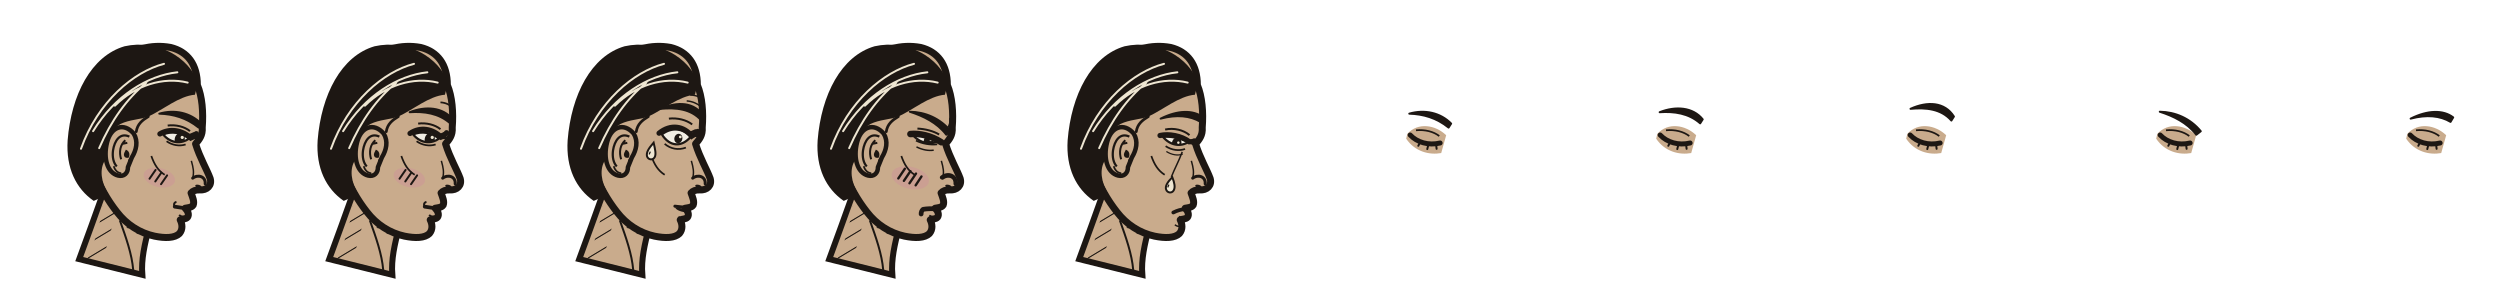
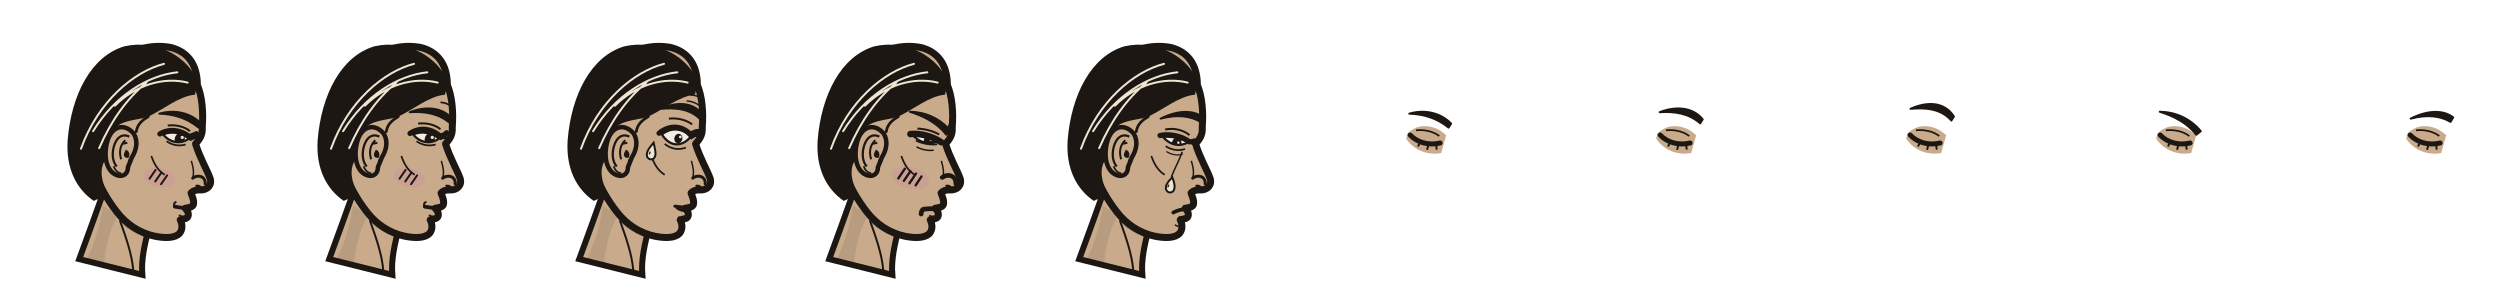
<svg xmlns="http://www.w3.org/2000/svg" width="1000" height="116" viewBox="0 0 1000 116">
-   <defs>
-     <pattern id="trama-fina" width="5" height="5" patternUnits="userSpaceOnUse" patternTransform="rotate(45)">
-       <line x1="0" y1="0" x2="0" y2="5" stroke="#1d1713" stroke-width="0.8" />
-     </pattern>
-     <pattern id="trama-media" width="3.4" height="3.4" patternUnits="userSpaceOnUse" patternTransform="rotate(60)">
-       <line x1="0" y1="0" x2="0" y2="3.4" stroke="#1d1713" stroke-width="1.1" />
-     </pattern>
-     <pattern id="trama-cruzada" width="3.2" height="3.2" patternUnits="userSpaceOnUse" patternTransform="rotate(45)">
-       <line x1="0" y1="0" x2="0" y2="3.2" stroke="#1d1713" stroke-width="1.1" />
-       <line x1="0" y1="0" x2="3.2" y2="0" stroke="#1d1713" stroke-width="1.1" />
-     </pattern>
-     <pattern id="trama-densa" width="2.6" height="2.6" patternUnits="userSpaceOnUse" patternTransform="rotate(35)">
-       <line x1="0" y1="0" x2="0" y2="2.6" stroke="#1d1713" stroke-width="1.3" />
-       <line x1="0" y1="0" x2="2.6" y2="0" stroke="#1d1713" stroke-width="1.1" />
-     </pattern>
-     <pattern id="semitono" width="3.2" height="3.2" patternUnits="userSpaceOnUse">
-       <circle cx="1.6" cy="1.6" r="0.75" fill="#1d1713" />
-     </pattern>
-     <pattern id="trencilla" width="6" height="4" patternUnits="userSpaceOnUse">
-       <path d="M0,1 L1.5,3 L3,1 L4.5,3 L6,1" stroke="#1d1713" stroke-width="0.6" fill="none" />
-     </pattern>
-     <pattern id="lana-blanca" width="4" height="4" patternUnits="userSpaceOnUse" patternTransform="rotate(-35)">
-       <line x1="0" y1="0" x2="0" y2="4" stroke="#dad0bb" stroke-width="0.5" stroke-opacity="0.85" />
-       <line x1="0" y1="2" x2="1.6" y2="2" stroke="#dad0bb" stroke-width="0.5" />
-     </pattern>
-     <pattern id="fique-trenza" width="4" height="3" patternUnits="userSpaceOnUse">
-       <path d="M0,0 L2,1.5 L4,0 M0,1.5 L2,3 L4,1.5" stroke="#1d1713" stroke-width="0.7" fill="none" />
-     </pattern>
-   </defs>
  <g id="neutral" data-pieza="" data-pivote="46 100">
    <g transform="translate(-104 -30) rotate(14 150 130)">
      <path d="M140,108 L161,118 C161,125 161,131 163,137 L137,137 C138,128 139,118 140,108 Z" fill="#c9ab8c" stroke="#1d1713" stroke-width="2.4" />
-       <path d="M141,114 C142,124 141,131 140,136 L147,136 C146,129 146,121 148,116 Z" fill="url(#trama-fina)" />
-       <path d="M149,118 C153,124 157,130 159,136" stroke="#1d1713" stroke-width="0.8" fill="none" />
-       <path d="M166,58 C169,62 171,68 172,74 C173,77 172,79 171,81 C174,86 178,90 180,93 C181.5,95.5 180,98 177,98.5 C175.5,98.8 174.5,99.5 174,100.5 C175,102 176.2,103.5 176,105 C175.6,106.2 174,106.6 173.2,107 C174.5,107.8 175.4,109 175,110.2 C174.6,111.2 173,111.5 172.4,112 C173.6,113.4 174.4,115.4 173.4,117.4 C172,119.6 168.5,120.6 164,120.8 C158,121 152,119 147,115 C138,108 128,96 126,80 C125,62 136,47 152,46 C159,46 164,50 166,58 Z" fill="#c9ab8c" stroke="#1d1713" stroke-width="2.8" stroke-linejoin="round" />
-       <path d="M150,116 C156,119 162,120.5 168,120.5 C163,123 155,122 150,119 Z" fill="url(#trama-media)" />
+       <path d="M141,114 C142,124 141,131 140,136 L147,136 C146,129 146,121 148,116 Z" fill="#1d1713" fill-opacity="0.1" />
+       <path d="M149,118 C153,124 157,130 159,136" stroke="#1d1713" stroke-width="0.8" fill="none" />
+       <path d="M166,58 C169,62 171,68 172,74 C173,77 172,79 171,81 C174,86 178,90 180,93 C181.5,95.5 180,98 177,98.5 C175.5,98.8 174.5,99.5 174,100.5 C175,102 176.2,103.5 176,105 C175.6,106.2 174,106.6 173.2,107 C174.5,107.8 175.4,109 175,110.2 C174.6,111.2 173,111.5 172.4,112 C173.6,113.4 174.4,115.4 173.4,117.4 C172,119.6 168.5,120.6 164,120.8 C158,121 152,119 147,115 C138,108 128,96 126,80 C125,62 136,47 152,46 C159,46 164,50 166,58 Z" fill="#c9ab8c" stroke="#1d1713" stroke-width="2.8" stroke-linejoin="round" />
+       <path d="M150,116 C156,119 162,120.5 168,120.5 C163,123 155,122 150,119 Z" fill="#1d1713" fill-opacity="0.18" />
      <ellipse cx="160.2" cy="97.6" rx="6.4" ry="3.8" fill="#cb9f92" />
      <path d="M158,95 L156.5,99 M160.5,95.5 L159,99.5 M163,96 L161.5,100" stroke="#1d1713" stroke-width="0.8" stroke-linecap="round" />
      <path d="M155,90 C157,93 159,95 162,96" stroke="#1d1713" stroke-width="0.7" fill="none" />
      <clipPath id="neutral-ojo-neutral">
        <path d="M157.5,80.5 C160.5,78.2 164.5,78 168,79.6 C165.5,82.4 161.5,83.4 157.5,80.5 Z" />
      </clipPath>
      <path d="M157.5,80.5 C160.5,78.2 164.5,78 168,79.6 C165.5,82.4 161.5,83.4 157.5,80.5 Z" fill="#f2eee4" stroke="#1d1713" stroke-width="0.9" />
      <g clip-path="url(#neutral-ojo-neutral)">
        <ellipse cx="164.4" cy="80.7" rx="2" ry="2.5" fill="#1d1713" />
        <circle cx="165.2" cy="79.8" r="0.65" fill="#eee6d2" />
      </g>
      <path d="M156.2,80.6 C159.5,77.3 164.5,77 168.6,79.2 C169.4,78.6 170,77.8 170.3,77" stroke="#1d1713" stroke-width="2.1" fill="none" stroke-linecap="round" />
      <path d="M168.6,79.2 L171,78.6 M167.4,78.5 L169.4,77" stroke="#1d1713" stroke-width="0.9" stroke-linecap="round" />
      <path d="M158.4,76.6 C161.5,75.4 165,75.4 167.6,76.6" stroke="#1d1713" stroke-width="0.8" fill="none" />
      <path d="M159.5,82.8 C162,83.8 165,83.6 167.2,82.2" stroke="#1d1713" stroke-width="0.7" fill="none" />
      <path d="M171.2,72.6 C166,69.4 159.5,69.6 154,72.8 C159.5,71.6 165,71.8 170.6,74.4 Z" fill="#1d1713" stroke="#1d1713" stroke-width="0.8" stroke-linejoin="round" />
      <path d="M173.2,94.6 C175,92.4 178.2,92.8 178.6,95.6" stroke="#1d1713" stroke-width="1.2" fill="none" stroke-linecap="round" />
      <ellipse cx="176.2" cy="97.2" rx="1.3" ry="0.6" fill="#1d1713" />
      <path d="M171,88 C172.4,90.5 173.2,92 173.2,94.6" stroke="#1d1713" stroke-width="0.6" fill="none" />
      <path d="M173.3,107 L169,107.4" stroke="#1d1713" stroke-width="1.5" stroke-linecap="round" />
      <path d="M171.5,110.2 C172.6,110.8 173.8,110.6 174.4,110" stroke="#1d1713" stroke-width="0.8" fill="none" />
      <path d="M169,107.4 C168.2,106.6 168.4,105.8 169.2,105.4" stroke="#1d1713" stroke-width="0.8" fill="none" />
      <path d="M166,57 C160,48 146,44 134,50 C122,57 118,74 121,92 C123,103 129,110 137,113 L142,109 C138,105 136,100 137.5,96 C137,90 136,84 140,80.5 C143,78 147,77 150,75 C155,71 160,64 166,62 Z" fill="#1d1713" />
      <path d="M162,58 C152,58 142,64 136,74 M157,55 C146,59 135,70 130,86 M151,53 C140,59 129,74 127,94 M146,62 C140,70 136,80 134,92" stroke="#eee6d2" stroke-width="0.8" fill="none" stroke-linecap="round" />
      <path d="M150,75 C148,77 146.5,79 146.8,82" stroke="#1d1713" stroke-width="1.1" fill="none" stroke-linecap="round" />
      <path id="oreja-der" d="M146,83 C141,79.5 136.5,82.5 136.5,89 C136.5,95.5 139.5,100.8 144,100.8 C146.5,100.8 147.6,98.8 147,96.6 L147.6,92.4 C148.6,89.2 148.6,85.6 146,83 Z" fill="#c9ab8c" stroke="#1d1713" stroke-width="1.8" stroke-linejoin="round" />
      <path d="M144.6,84.6 C140.6,83.8 139.2,87.6 139.6,91.6 C139.9,94.2 141,96.4 142.6,97.4" stroke="#1d1713" stroke-width="0.9" fill="none" />
      <path d="M143.4,86.4 C141.8,88.6 142,91.6 143.6,94.2 M142.4,88.2 L144.4,87.2" stroke="#1d1713" stroke-width="0.8" fill="none" />
      <path d="M144.5,90 C146,90.2 146.6,91.4 146.4,92.8 C145.2,93.6 144,92.8 144.2,91.4 Z" fill="#1d1713" />
      <path d="M147.6,92.4 C146.8,93 146.6,94.4 147.2,95.2" stroke="#1d1713" stroke-width="0.8" fill="none" />
      <path d="M141.4,97.6 C142.4,99.2 143.6,99.8 145,99.6" stroke="#1d1713" stroke-width="0.7" fill="none" />
    </g>
  </g>
  <g id="alerta" data-pieza="" data-pivote="146 100">
    <g transform="translate(-4 -30) rotate(14 150 130)">
      <path d="M140,108 L161,118 C161,125 161,131 163,137 L137,137 C138,128 139,118 140,108 Z" fill="#c9ab8c" stroke="#1d1713" stroke-width="2.4" />
-       <path d="M141,114 C142,124 141,131 140,136 L147,136 C146,129 146,121 148,116 Z" fill="url(#trama-fina)" />
-       <path d="M149,118 C153,124 157,130 159,136" stroke="#1d1713" stroke-width="0.8" fill="none" />
-       <path d="M166,58 C169,62 171,68 172,74 C173,77 172,79 171,81 C174,86 178,90 180,93 C181.5,95.5 180,98 177,98.5 C175.5,98.8 174.5,99.5 174,100.5 C175,102 176.2,103.5 176,105 C175.6,106.2 174,106.6 173.2,107 C174.5,107.8 175.4,109 175,110.2 C174.6,111.2 173,111.5 172.4,112 C173.6,113.4 174.4,115.4 173.4,117.4 C172,119.6 168.5,120.6 164,120.8 C158,121 152,119 147,115 C138,108 128,96 126,80 C125,62 136,47 152,46 C159,46 164,50 166,58 Z" fill="#c9ab8c" stroke="#1d1713" stroke-width="2.8" stroke-linejoin="round" />
-       <path d="M150,116 C156,119 162,120.5 168,120.5 C163,123 155,122 150,119 Z" fill="url(#trama-media)" />
+       <path d="M141,114 C142,124 141,131 140,136 L147,136 C146,129 146,121 148,116 Z" fill="#1d1713" fill-opacity="0.1" />
+       <path d="M149,118 C153,124 157,130 159,136" stroke="#1d1713" stroke-width="0.8" fill="none" />
+       <path d="M166,58 C169,62 171,68 172,74 C173,77 172,79 171,81 C174,86 178,90 180,93 C181.5,95.5 180,98 177,98.5 C175.5,98.8 174.5,99.5 174,100.5 C175,102 176.2,103.5 176,105 C175.6,106.2 174,106.6 173.2,107 C174.5,107.8 175.4,109 175,110.2 C174.6,111.2 173,111.5 172.4,112 C173.6,113.4 174.4,115.4 173.4,117.4 C172,119.6 168.5,120.6 164,120.8 C158,121 152,119 147,115 C138,108 128,96 126,80 C125,62 136,47 152,46 C159,46 164,50 166,58 Z" fill="#c9ab8c" stroke="#1d1713" stroke-width="2.8" stroke-linejoin="round" />
+       <path d="M150,116 C156,119 162,120.5 168,120.5 C163,123 155,122 150,119 Z" fill="#1d1713" fill-opacity="0.18" />
      <ellipse cx="160.2" cy="97.6" rx="6.4" ry="3.8" fill="#cb9f92" />
      <path d="M158,95 L156.5,99 M160.5,95.5 L159,99.5 M163,96 L161.5,100" stroke="#1d1713" stroke-width="0.8" stroke-linecap="round" />
      <path d="M155,90 C157,93 159,95 162,96" stroke="#1d1713" stroke-width="0.7" fill="none" />
      <clipPath id="alerta-ojo-alerta">
        <path d="M157.5,80.5 C160.5,78.2 164.5,78 168,79.6 C165.5,82.4 161.5,83.4 157.5,80.5 Z" />
      </clipPath>
      <path d="M157.5,80.5 C160.5,78.2 164.5,78 168,79.6 C165.5,82.4 161.5,83.4 157.5,80.5 Z" fill="#f2eee4" stroke="#1d1713" stroke-width="0.9" />
      <g clip-path="url(#alerta-ojo-alerta)">
        <ellipse cx="164.4" cy="80.7" rx="2" ry="2.5" fill="#1d1713" />
        <circle cx="165.2" cy="79.8" r="0.65" fill="#eee6d2" />
      </g>
      <path d="M156.2,80.4 C159.5,76.7 164.5,76.4 168.6,78.8 C169.4,78.2 170,77.4 170.3,76.6" stroke="#1d1713" stroke-width="2.1" fill="none" stroke-linecap="round" />
      <path d="M168.6,79.2 L171,78.6 M167.4,78.5 L169.4,77" stroke="#1d1713" stroke-width="0.9" stroke-linecap="round" />
      <path d="M158.4,75.8 C161.5,74.6 165,74.6 167.6,75.8" stroke="#1d1713" stroke-width="0.8" fill="none" />
      <path d="M159.5,82.8 C162,83.8 165,83.6 167.2,82.2" stroke="#1d1713" stroke-width="0.7" fill="none" />
      <path d="M171.4,70.8 C166.4,67 159.6,68.2 154,72.2 C159.6,70.4 165.4,69.8 170.8,72.6 Z" fill="#1d1713" stroke="#1d1713" stroke-width="0.8" stroke-linejoin="round" />
      <path d="M165,65.4 C167,65 169,65.4 170.4,66.4" stroke="#1d1713" stroke-width="0.7" fill="none" />
      <path d="M173.2,94.6 C175,92.4 178.2,92.8 178.6,95.6" stroke="#1d1713" stroke-width="1.2" fill="none" stroke-linecap="round" />
      <ellipse cx="176.2" cy="97.2" rx="1.3" ry="0.6" fill="#1d1713" />
      <path d="M171,88 C172.4,90.5 173.2,92 173.2,94.6" stroke="#1d1713" stroke-width="0.6" fill="none" />
      <path d="M173.3,107 L169,107.4" stroke="#1d1713" stroke-width="1.5" stroke-linecap="round" />
      <path d="M171.5,110.2 C172.6,110.8 173.8,110.6 174.4,110" stroke="#1d1713" stroke-width="0.8" fill="none" />
      <path d="M169,107.4 C168.2,106.6 168.4,105.8 169.2,105.4" stroke="#1d1713" stroke-width="0.8" fill="none" />
      <path d="M166,57 C160,48 146,44 134,50 C122,57 118,74 121,92 C123,103 129,110 137,113 L142,109 C138,105 136,100 137.5,96 C137,90 136,84 140,80.5 C143,78 147,77 150,75 C155,71 160,64 166,62 Z" fill="#1d1713" />
      <path d="M162,58 C152,58 142,64 136,74 M157,55 C146,59 135,70 130,86 M151,53 C140,59 129,74 127,94 M146,62 C140,70 136,80 134,92" stroke="#eee6d2" stroke-width="0.8" fill="none" stroke-linecap="round" />
      <path d="M150,75 C148,77 146.5,79 146.8,82" stroke="#1d1713" stroke-width="1.1" fill="none" stroke-linecap="round" />
      <path id="oreja-der" d="M146,83 C141,79.5 136.5,82.5 136.5,89 C136.5,95.5 139.5,100.8 144,100.8 C146.5,100.8 147.6,98.8 147,96.6 L147.6,92.4 C148.6,89.2 148.6,85.6 146,83 Z" fill="#c9ab8c" stroke="#1d1713" stroke-width="1.8" stroke-linejoin="round" />
      <path d="M144.6,84.6 C140.6,83.8 139.2,87.6 139.6,91.6 C139.9,94.2 141,96.4 142.6,97.4" stroke="#1d1713" stroke-width="0.9" fill="none" />
      <path d="M143.4,86.4 C141.8,88.6 142,91.6 143.6,94.2 M142.4,88.2 L144.4,87.2" stroke="#1d1713" stroke-width="0.8" fill="none" />
      <path d="M144.5,90 C146,90.2 146.6,91.4 146.4,92.8 C145.2,93.6 144,92.8 144.2,91.4 Z" fill="#1d1713" />
      <path d="M147.6,92.4 C146.8,93 146.6,94.4 147.2,95.2" stroke="#1d1713" stroke-width="0.8" fill="none" />
      <path d="M141.4,97.6 C142.4,99.2 143.6,99.8 145,99.6" stroke="#1d1713" stroke-width="0.7" fill="none" />
    </g>
  </g>
  <g id="miedo" data-pieza="" data-pivote="246 100">
    <g transform="translate(96 -30) rotate(14 150 130)">
      <path d="M140,108 L161,118 C161,125 161,131 163,137 L137,137 C138,128 139,118 140,108 Z" fill="#c9ab8c" stroke="#1d1713" stroke-width="2.4" />
-       <path d="M141,114 C142,124 141,131 140,136 L147,136 C146,129 146,121 148,116 Z" fill="url(#trama-fina)" />
-       <path d="M149,118 C153,124 157,130 159,136" stroke="#1d1713" stroke-width="0.8" fill="none" />
-       <path d="M166,58 C169,62 171,68 172,74 C173,77 172,79 171,81 C174,86 178,90 180,93 C181.5,95.5 180,98 177,98.5 C175.5,98.8 174.5,99.5 174,100.5 C175,102 176.2,103.5 176,105 C175.6,106.2 174,106.6 173.2,107 C174.5,107.8 175.4,109 175,110.2 C174.6,111.2 173,111.5 172.4,112 C173.6,113.4 174.4,115.4 173.4,117.4 C172,119.6 168.5,120.6 164,120.8 C158,121 152,119 147,115 C138,108 128,96 126,80 C125,62 136,47 152,46 C159,46 164,50 166,58 Z" fill="#c9ab8c" stroke="#1d1713" stroke-width="2.8" stroke-linejoin="round" />
-       <path d="M150,116 C156,119 162,120.5 168,120.5 C163,123 155,122 150,119 Z" fill="url(#trama-media)" />
+       <path d="M141,114 C142,124 141,131 140,136 L147,136 C146,129 146,121 148,116 Z" fill="#1d1713" fill-opacity="0.1" />
+       <path d="M149,118 C153,124 157,130 159,136" stroke="#1d1713" stroke-width="0.8" fill="none" />
+       <path d="M166,58 C169,62 171,68 172,74 C173,77 172,79 171,81 C174,86 178,90 180,93 C181.5,95.5 180,98 177,98.5 C175.5,98.8 174.5,99.5 174,100.5 C175,102 176.2,103.5 176,105 C175.6,106.2 174,106.6 173.2,107 C174.5,107.8 175.4,109 175,110.2 C174.6,111.2 173,111.5 172.4,112 C173.6,113.4 174.4,115.4 173.4,117.4 C172,119.6 168.5,120.6 164,120.8 C158,121 152,119 147,115 C138,108 128,96 126,80 C125,62 136,47 152,46 C159,46 164,50 166,58 Z" fill="#c9ab8c" stroke="#1d1713" stroke-width="2.8" stroke-linejoin="round" />
+       <path d="M150,116 C156,119 162,120.5 168,120.5 C163,123 155,122 150,119 Z" fill="#1d1713" fill-opacity="0.18" />
      <path d="M155,90 C157,93 159,95 162,96" stroke="#1d1713" stroke-width="0.7" fill="none" />
      <clipPath id="miedo-ojo-miedo">
        <path d="M157,80.6 C160.2,76.6 164.8,76.2 168.4,78.8 C166,83.6 161.4,84.8 157,80.6 Z" />
      </clipPath>
      <path d="M157,80.6 C160.2,76.6 164.8,76.2 168.4,78.8 C166,83.6 161.4,84.8 157,80.6 Z" fill="#f2eee4" stroke="#1d1713" stroke-width="0.9" />
      <g clip-path="url(#miedo-ojo-miedo)">
        <ellipse cx="163.8" cy="80.6" rx="1.6" ry="1.9" fill="#1d1713" />
        <circle cx="164.4" cy="79.8" r="0.55" fill="#eee6d2" />
      </g>
      <path d="M155.8,80.4 C159.4,75.6 164.8,75.2 168.8,78.4 C169.6,77.6 170.2,76.8 170.6,76" stroke="#1d1713" stroke-width="2.1" fill="none" stroke-linecap="round" />
      <path d="M168.8,78.4 L171.2,77.6 M167.6,77.4 L169.6,75.8" stroke="#1d1713" stroke-width="0.9" stroke-linecap="round" />
      <path d="M158.2,73.8 C161.4,72.6 165.2,72.6 167.8,73.8" stroke="#1d1713" stroke-width="0.8" fill="none" />
      <path d="M159,84 C161.8,85.4 165,85.2 167.6,83.4" stroke="#1d1713" stroke-width="0.7" fill="none" />
      <path d="M171.6,69.6 C166.6,64.8 159.8,66.2 154,70.8 C159.8,68.8 165.8,67.8 171,71.4 Z" fill="#1d1713" stroke="#1d1713" stroke-width="0.8" stroke-linejoin="round" />
      <path d="M164.2,62.6 C166.4,62 168.6,62.4 170.2,63.4 M163.4,65.2 C165.6,64.8 167.8,65.2 169.4,66" stroke="#1d1713" stroke-width="0.6" fill="none" />
      <path d="M154.6,84.6 C153.2,87.4 152.6,89.2 153.4,90.6 C154.2,91.8 156,91.6 156.4,90.2 C156.8,88.8 155.8,87 154.6,84.6 Z" fill="#eee6d2" stroke="#1d1713" stroke-width="0.8" />
      <path d="M154.2,88.4 L154,89.6" stroke="#1d1713" stroke-width="0.5" />
      <path d="M173.2,94.6 C175,92.4 178.2,92.8 178.6,95.6" stroke="#1d1713" stroke-width="1.2" fill="none" stroke-linecap="round" />
      <ellipse cx="176.2" cy="97.2" rx="1.3" ry="0.6" fill="#1d1713" />
      <path d="M171,88 C172.4,90.5 173.2,92 173.2,94.6" stroke="#1d1713" stroke-width="0.6" fill="none" />
      <path d="M173.4,106.6 C171.8,106.8 170.4,107 169,107.2" stroke="#1d1713" stroke-width="1.2" fill="none" stroke-linecap="round" />
      <path d="M173.6,107.2 L169.2,107.6 C169.6,108.4 171.2,108.8 173.8,108.6 Z" fill="#1d1713" />
      <path d="M171.4,111 C172.6,111.6 173.8,111.4 174.6,110.6" stroke="#1d1713" stroke-width="0.8" fill="none" />
      <path d="M166,57 C160,48 146,44 134,50 C122,57 118,74 121,92 C123,103 129,110 137,113 L142,109 C138,105 136,100 137.5,96 C137,90 136,84 140,80.5 C143,78 147,77 150,75 C155,71 160,64 166,62 Z" fill="#1d1713" />
      <path d="M162,58 C152,58 142,64 136,74 M157,55 C146,59 135,70 130,86 M151,53 C140,59 129,74 127,94 M146,62 C140,70 136,80 134,92" stroke="#eee6d2" stroke-width="0.8" fill="none" stroke-linecap="round" />
      <path d="M150,75 C148,77 146.5,79 146.8,82" stroke="#1d1713" stroke-width="1.1" fill="none" stroke-linecap="round" />
      <path id="oreja-der" d="M146,83 C141,79.5 136.5,82.5 136.5,89 C136.5,95.5 139.5,100.8 144,100.8 C146.5,100.8 147.6,98.8 147,96.6 L147.6,92.4 C148.6,89.2 148.6,85.6 146,83 Z" fill="#c9ab8c" stroke="#1d1713" stroke-width="1.8" stroke-linejoin="round" />
      <path d="M144.6,84.6 C140.6,83.8 139.2,87.6 139.6,91.6 C139.9,94.2 141,96.4 142.6,97.4" stroke="#1d1713" stroke-width="0.9" fill="none" />
      <path d="M143.4,86.4 C141.8,88.6 142,91.6 143.6,94.2 M142.4,88.2 L144.4,87.2" stroke="#1d1713" stroke-width="0.8" fill="none" />
      <path d="M144.5,90 C146,90.2 146.6,91.4 146.4,92.8 C145.2,93.6 144,92.8 144.2,91.4 Z" fill="#1d1713" />
      <path d="M147.6,92.4 C146.8,93 146.6,94.4 147.2,95.2" stroke="#1d1713" stroke-width="0.8" fill="none" />
      <path d="M141.4,97.6 C142.4,99.2 143.6,99.8 145,99.6" stroke="#1d1713" stroke-width="0.7" fill="none" />
    </g>
  </g>
  <g id="rabia" data-pieza="" data-pivote="346 100">
    <g transform="translate(196 -30) rotate(14 150 130)">
      <path d="M140,108 L161,118 C161,125 161,131 163,137 L137,137 C138,128 139,118 140,108 Z" fill="#c9ab8c" stroke="#1d1713" stroke-width="2.4" />
-       <path d="M141,114 C142,124 141,131 140,136 L147,136 C146,129 146,121 148,116 Z" fill="url(#trama-fina)" />
-       <path d="M149,118 C153,124 157,130 159,136" stroke="#1d1713" stroke-width="0.8" fill="none" />
-       <path d="M166,58 C169,62 171,68 172,74 C173,77 172,79 171,81 C174,86 178,90 180,93 C181.5,95.5 180,98 177,98.5 C175.5,98.8 174.5,99.5 174,100.5 C175,102 176.2,103.5 176,105 C175.6,106.2 174,106.6 173.2,107 C174.5,107.8 175.4,109 175,110.2 C174.6,111.2 173,111.5 172.4,112 C173.6,113.4 174.4,115.4 173.4,117.4 C172,119.6 168.5,120.6 164,120.8 C158,121 152,119 147,115 C138,108 128,96 126,80 C125,62 136,47 152,46 C159,46 164,50 166,58 Z" fill="#c9ab8c" stroke="#1d1713" stroke-width="2.8" stroke-linejoin="round" />
-       <path d="M150,116 C156,119 162,120.5 168,120.5 C163,123 155,122 150,119 Z" fill="url(#trama-media)" />
+       <path d="M141,114 C142,124 141,131 140,136 L147,136 C146,129 146,121 148,116 Z" fill="#1d1713" fill-opacity="0.1" />
+       <path d="M149,118 C153,124 157,130 159,136" stroke="#1d1713" stroke-width="0.8" fill="none" />
+       <path d="M166,58 C169,62 171,68 172,74 C173,77 172,79 171,81 C174,86 178,90 180,93 C181.5,95.5 180,98 177,98.5 C175.5,98.8 174.5,99.5 174,100.5 C175,102 176.2,103.5 176,105 C175.6,106.2 174,106.6 173.2,107 C174.5,107.8 175.4,109 175,110.2 C174.6,111.2 173,111.5 172.4,112 C173.6,113.4 174.4,115.4 173.4,117.4 C172,119.6 168.5,120.6 164,120.8 C158,121 152,119 147,115 C138,108 128,96 126,80 C125,62 136,47 152,46 C159,46 164,50 166,58 Z" fill="#c9ab8c" stroke="#1d1713" stroke-width="2.8" stroke-linejoin="round" />
+       <path d="M150,116 C156,119 162,120.5 168,120.5 C163,123 155,122 150,119 Z" fill="#1d1713" fill-opacity="0.18" />
      <ellipse cx="160.6" cy="97.6" rx="7.6" ry="4.4" fill="#cb9f92" />
      <path d="M157.6,94.6 L156,99 M160,95 L158.4,99.4 M162.4,95.4 L160.8,99.8 M164.8,96 L163.4,100" stroke="#1d1713" stroke-width="0.95" stroke-linecap="round" />
      <path d="M155,90 C157,93 159,95 162,96" stroke="#1d1713" stroke-width="0.7" fill="none" />
      <clipPath id="rabia-ojo-rabia">
        <path d="M157.8,81 C160.8,79.6 164.8,79.4 168,80.6 C165.4,82.8 161.6,83.4 157.8,81 Z" />
      </clipPath>
      <path d="M157.8,81 C160.8,79.6 164.8,79.4 168,80.6 C165.4,82.8 161.6,83.4 157.8,81 Z" fill="#f2eee4" stroke="#1d1713" stroke-width="0.9" />
      <g clip-path="url(#rabia-ojo-rabia)">
        <ellipse cx="164.2" cy="81.6" rx="2" ry="2.5" fill="#1d1713" />
        <circle cx="164.9" cy="80.9" r="0.5" fill="#eee6d2" />
      </g>
      <path d="M156.4,80.6 C159.8,79.4 164.6,79.2 169.2,80.8" stroke="#1d1713" stroke-width="2.6" fill="none" stroke-linecap="round" />
      <path d="M169.2,80.8 L171.2,80.6" stroke="#1d1713" stroke-width="0.9" stroke-linecap="round" />
      <path d="M158.6,77.8 C161.6,77.2 165,77.2 167.6,78" stroke="#1d1713" stroke-width="0.8" fill="none" />
      <path d="M159.2,82.6 C162,83.2 165,83 167.8,82" stroke="#1d1713" stroke-width="0.7" fill="none" />
      <path d="M160,85 C162.6,85.6 165.2,85.4 167,84.6" stroke="#1d1713" stroke-width="0.6" fill="none" />
      <path d="M171.8,75.6 C166.4,71.6 160,70.6 154,72 C159.8,72.4 165.6,73.6 170.4,77.4 Z" fill="#1d1713" stroke="#1d1713" stroke-width="0.8" stroke-linejoin="round" />
      <path d="M170.2,70.6 C170.8,72 170.8,73.2 170.4,74.4" stroke="#1d1713" stroke-width="0.7" fill="none" />
      <path d="M173.2,94.6 C175,92.4 178.2,92.8 178.6,95.6" stroke="#1d1713" stroke-width="1.2" fill="none" stroke-linecap="round" />
      <ellipse cx="176.2" cy="97.2" rx="1.3" ry="0.6" fill="#1d1713" />
      <path d="M171,88 C172.4,90.5 173.2,92 173.2,94.6" stroke="#1d1713" stroke-width="0.6" fill="none" />
      <path d="M172.8,94.4 C174.8,91.8 178.4,92.4 178.8,95.6" stroke="#1d1713" stroke-width="1.6" fill="none" stroke-linecap="round" />
      <path d="M173.4,107.2 C171.8,107.5 170.2,107.9 168.6,108.6 C168.2,109.2 168.1,109.9 168.3,110.6" stroke="#1d1713" stroke-width="1.9" fill="none" stroke-linecap="round" stroke-linejoin="round" />
      <path d="M171.6,110.4 C172.6,110.8 173.6,110.6 174.2,110.2" stroke="#1d1713" stroke-width="0.8" fill="none" />
      <path d="M166,57 C160,48 146,44 134,50 C122,57 118,74 121,92 C123,103 129,110 137,113 L142,109 C138,105 136,100 137.5,96 C137,90 136,84 140,80.5 C143,78 147,77 150,75 C155,71 160,64 166,62 Z" fill="#1d1713" />
      <path d="M162,58 C152,58 142,64 136,74 M157,55 C146,59 135,70 130,86 M151,53 C140,59 129,74 127,94 M146,62 C140,70 136,80 134,92" stroke="#eee6d2" stroke-width="0.8" fill="none" stroke-linecap="round" />
      <path d="M150,75 C148,77 146.5,79 146.8,82" stroke="#1d1713" stroke-width="1.1" fill="none" stroke-linecap="round" />
      <path id="oreja-der" d="M146,83 C141,79.5 136.5,82.5 136.5,89 C136.5,95.5 139.5,100.8 144,100.8 C146.5,100.8 147.6,98.8 147,96.6 L147.6,92.4 C148.6,89.2 148.6,85.6 146,83 Z" fill="#c9ab8c" stroke="#1d1713" stroke-width="1.8" stroke-linejoin="round" />
      <path d="M144.6,84.6 C140.6,83.8 139.2,87.6 139.6,91.6 C139.9,94.2 141,96.4 142.6,97.4" stroke="#1d1713" stroke-width="0.9" fill="none" />
      <path d="M143.4,86.4 C141.8,88.6 142,91.6 143.6,94.2 M142.4,88.2 L144.4,87.2" stroke="#1d1713" stroke-width="0.8" fill="none" />
      <path d="M144.5,90 C146,90.2 146.6,91.4 146.4,92.8 C145.2,93.6 144,92.8 144.2,91.4 Z" fill="#1d1713" />
      <path d="M147.6,92.4 C146.8,93 146.6,94.4 147.2,95.2" stroke="#1d1713" stroke-width="0.8" fill="none" />
      <path d="M141.4,97.6 C142.4,99.2 143.6,99.8 145,99.6" stroke="#1d1713" stroke-width="0.7" fill="none" />
    </g>
  </g>
  <g id="duelo" data-pieza="" data-pivote="446 100">
    <g transform="translate(296 -30) rotate(14 150 130)">
      <path d="M140,108 L161,118 C161,125 161,131 163,137 L137,137 C138,128 139,118 140,108 Z" fill="#c9ab8c" stroke="#1d1713" stroke-width="2.4" />
-       <path d="M141,114 C142,124 141,131 140,136 L147,136 C146,129 146,121 148,116 Z" fill="url(#trama-fina)" />
-       <path d="M149,118 C153,124 157,130 159,136" stroke="#1d1713" stroke-width="0.8" fill="none" />
-       <path d="M166,58 C169,62 171,68 172,74 C173,77 172,79 171,81 C174,86 178,90 180,93 C181.5,95.5 180,98 177,98.5 C175.5,98.8 174.5,99.5 174,100.5 C175,102 176.2,103.5 176,105 C175.6,106.2 174,106.6 173.2,107 C174.5,107.8 175.4,109 175,110.2 C174.6,111.2 173,111.5 172.4,112 C173.6,113.4 174.4,115.4 173.4,117.4 C172,119.6 168.5,120.6 164,120.8 C158,121 152,119 147,115 C138,108 128,96 126,80 C125,62 136,47 152,46 C159,46 164,50 166,58 Z" fill="#c9ab8c" stroke="#1d1713" stroke-width="2.8" stroke-linejoin="round" />
-       <path d="M150,116 C156,119 162,120.5 168,120.5 C163,123 155,122 150,119 Z" fill="url(#trama-media)" />
+       <path d="M141,114 C142,124 141,131 140,136 L147,136 C146,129 146,121 148,116 Z" fill="#1d1713" fill-opacity="0.1" />
+       <path d="M149,118 C153,124 157,130 159,136" stroke="#1d1713" stroke-width="0.8" fill="none" />
+       <path d="M166,58 C169,62 171,68 172,74 C173,77 172,79 171,81 C174,86 178,90 180,93 C181.5,95.5 180,98 177,98.5 C175.5,98.8 174.5,99.5 174,100.5 C175,102 176.2,103.5 176,105 C175.6,106.2 174,106.6 173.2,107 C174.5,107.8 175.4,109 175,110.2 C174.6,111.2 173,111.5 172.4,112 C173.6,113.4 174.4,115.4 173.4,117.4 C172,119.6 168.5,120.6 164,120.8 C158,121 152,119 147,115 C138,108 128,96 126,80 C125,62 136,47 152,46 C159,46 164,50 166,58 Z" fill="#c9ab8c" stroke="#1d1713" stroke-width="2.8" stroke-linejoin="round" />
+       <path d="M150,116 C156,119 162,120.5 168,120.5 C163,123 155,122 150,119 Z" fill="#1d1713" fill-opacity="0.18" />
      <path d="M155,90 C157,93 159,95 162,96" stroke="#1d1713" stroke-width="0.7" fill="none" />
      <clipPath id="duelo-ojo-duelo">
        <path d="M157.6,81.4 C160.6,80.4 164.8,80.2 168,81 C165.6,83.6 161.4,84.2 157.6,81.4 Z" />
      </clipPath>
      <path d="M157.6,81.4 C160.6,80.4 164.8,80.2 168,81 C165.6,83.6 161.4,84.2 157.6,81.4 Z" fill="#f2eee4" stroke="#1d1713" stroke-width="0.9" />
      <g clip-path="url(#duelo-ojo-duelo)">
        <ellipse cx="163.6" cy="82.6" rx="1.9" ry="2.3" fill="#1d1713" />
        <circle cx="164.2" cy="82.2" r="0.5" fill="#eee6d2" />
      </g>
      <path d="M156.4,81.2 C159.6,79.6 164.6,79.2 168.4,80.8 C169.2,80.6 169.8,80.4 170.2,80" stroke="#1d1713" stroke-width="2.1" fill="none" stroke-linecap="round" />
      <path d="M168.4,80.8 L170.4,81.4" stroke="#1d1713" stroke-width="0.9" stroke-linecap="round" />
      <path d="M157.8,78.4 C161,76.8 165,76.8 167.8,78.2" stroke="#1d1713" stroke-width="0.8" fill="none" />
      <path d="M159.6,84.8 C162.4,85.8 165.4,85.4 167.4,84" stroke="#1d1713" stroke-width="0.7" fill="none" />
      <path d="M160.4,86.8 C162.8,87.6 165.4,87.4 167,86.2" stroke="#1d1713" stroke-width="0.5" fill="none" />
      <path d="M171.4,70 C166.8,68 160.8,69.6 155,74.6 C160.8,71.4 166.2,70.6 170.8,72 Z" fill="#1d1713" stroke="#1d1713" stroke-width="0.8" stroke-linejoin="round" />
      <path d="M166.6,85.4 C166.2,89.2 165.2,93 164.8,96.2" stroke="#1d1713" stroke-width="0.6" fill="none" />
      <path d="M165.2,96.2 C163.8,98.6 163.2,100.4 164,101.6 C164.8,102.8 166.6,102.6 167,101.2 C167.4,99.8 166.6,98.2 165.2,96.2 Z" fill="#eee6d2" stroke="#1d1713" stroke-width="0.8" />
      <path d="M164.6,99.4 L164.4,100.6" stroke="#1d1713" stroke-width="0.5" />
      <path d="M173.2,94.6 C175,92.4 178.2,92.8 178.6,95.6" stroke="#1d1713" stroke-width="1.2" fill="none" stroke-linecap="round" />
      <ellipse cx="176.2" cy="97.2" rx="1.3" ry="0.6" fill="#1d1713" />
      <path d="M171,88 C172.4,90.5 173.2,92 173.2,94.6" stroke="#1d1713" stroke-width="0.6" fill="none" />
      <path d="M173.2,107.4 C171.8,107.8 170.4,108.6 169,109.8" stroke="#1d1713" stroke-width="1.5" fill="none" stroke-linecap="round" />
      <path d="M171.6,110.8 C172.6,111.2 173.6,111 174.2,110.4" stroke="#1d1713" stroke-width="0.7" fill="none" />
      <path d="M170.8,114.4 C171.6,114.8 172.4,114.8 173,114.4" stroke="#1d1713" stroke-width="0.6" fill="none" />
      <path d="M166,57 C160,48 146,44 134,50 C122,57 118,74 121,92 C123,103 129,110 137,113 L142,109 C138,105 136,100 137.5,96 C137,90 136,84 140,80.5 C143,78 147,77 150,75 C155,71 160,64 166,62 Z" fill="#1d1713" />
      <path d="M162,58 C152,58 142,64 136,74 M157,55 C146,59 135,70 130,86 M151,53 C140,59 129,74 127,94 M146,62 C140,70 136,80 134,92" stroke="#eee6d2" stroke-width="0.8" fill="none" stroke-linecap="round" />
      <path d="M150,75 C148,77 146.5,79 146.8,82" stroke="#1d1713" stroke-width="1.1" fill="none" stroke-linecap="round" />
      <path id="oreja-der" d="M146,83 C141,79.5 136.5,82.5 136.5,89 C136.5,95.5 139.5,100.8 144,100.8 C146.5,100.8 147.6,98.8 147,96.6 L147.6,92.4 C148.6,89.2 148.6,85.6 146,83 Z" fill="#c9ab8c" stroke="#1d1713" stroke-width="1.8" stroke-linejoin="round" />
      <path d="M144.6,84.6 C140.6,83.8 139.2,87.6 139.6,91.6 C139.9,94.2 141,96.4 142.6,97.4" stroke="#1d1713" stroke-width="0.9" fill="none" />
      <path d="M143.4,86.4 C141.8,88.6 142,91.6 143.6,94.2 M142.4,88.2 L144.4,87.2" stroke="#1d1713" stroke-width="0.8" fill="none" />
      <path d="M144.5,90 C146,90.2 146.6,91.4 146.4,92.8 C145.2,93.6 144,92.8 144.2,91.4 Z" fill="#1d1713" />
      <path d="M147.6,92.4 C146.8,93 146.6,94.4 147.2,95.2" stroke="#1d1713" stroke-width="0.8" fill="none" />
      <path d="M141.4,97.6 C142.4,99.2 143.6,99.8 145,99.6" stroke="#1d1713" stroke-width="0.7" fill="none" />
    </g>
  </g>
  <g id="parpado-neutral" data-pieza="" data-pivote="546 100">
    <g transform="translate(396 -30) rotate(14 150 130)">
      <path d="M155.2,80.8 C158.2,75.2 165.2,74.6 170.4,77.6 L170.2,85 C165.8,87 159.8,87 155.2,82.8 Z" fill="#c9ab8c" />
      <path d="M156.4,81 C159.8,83.2 164.6,83.4 168.8,81.2" stroke="#1d1713" stroke-width="2" fill="none" stroke-linecap="round" />
      <path d="M161,82.8 L160.6,84.4 M164.4,83 L164.4,84.8 M167.4,82.2 L168,83.8" stroke="#1d1713" stroke-width="0.8" stroke-linecap="round" />
      <path d="M158.2,78.6 C161.6,77.4 165.2,77.4 167.8,78.6" stroke="#1d1713" stroke-width="0.7" fill="none" />
      <path d="M171.2,72.6 C166,69.4 159.5,69.6 154,72.8 C159.5,71.6 165,71.8 170.6,74.4 Z" fill="#1d1713" stroke="#1d1713" stroke-width="0.8" stroke-linejoin="round" />
    </g>
  </g>
  <g id="parpado-alerta" data-pieza="" data-pivote="646 100">
    <g transform="translate(496 -30) rotate(14 150 130)">
      <path d="M155.2,80.8 C158.2,75.2 165.2,74.6 170.4,77.6 L170.2,85 C165.8,87 159.8,87 155.2,82.8 Z" fill="#c9ab8c" />
      <path d="M156.4,81 C159.8,83.2 164.6,83.4 168.8,81.2" stroke="#1d1713" stroke-width="2" fill="none" stroke-linecap="round" />
      <path d="M161,82.8 L160.6,84.4 M164.4,83 L164.4,84.8 M167.4,82.2 L168,83.8" stroke="#1d1713" stroke-width="0.8" stroke-linecap="round" />
      <path d="M158.2,78.6 C161.6,77.4 165.2,77.4 167.8,78.6" stroke="#1d1713" stroke-width="0.7" fill="none" />
      <path d="M171.4,70.8 C166.4,67 159.6,68.2 154,72.2 C159.6,70.4 165.4,69.8 170.8,72.6 Z" fill="#1d1713" stroke="#1d1713" stroke-width="0.8" stroke-linejoin="round" />
    </g>
  </g>
  <g id="parpado-miedo" data-pieza="" data-pivote="746 100">
    <g transform="translate(596 -30) rotate(14 150 130)">
      <path d="M155.2,80.8 C158.2,75.2 165.2,74.6 170.4,77.6 L170.2,85 C165.8,87 159.8,87 155.2,82.8 Z" fill="#c9ab8c" />
      <path d="M156.4,81 C159.8,83.2 164.6,83.4 168.8,81.2" stroke="#1d1713" stroke-width="2" fill="none" stroke-linecap="round" />
      <path d="M161,82.8 L160.6,84.4 M164.4,83 L164.4,84.8 M167.4,82.2 L168,83.8" stroke="#1d1713" stroke-width="0.8" stroke-linecap="round" />
      <path d="M158.2,78.6 C161.6,77.4 165.2,77.4 167.8,78.6" stroke="#1d1713" stroke-width="0.7" fill="none" />
      <path d="M171.6,69.6 C166.6,64.8 159.8,66.2 154,70.8 C159.8,68.8 165.8,67.8 171,71.4 Z" fill="#1d1713" stroke="#1d1713" stroke-width="0.8" stroke-linejoin="round" />
    </g>
  </g>
  <g id="parpado-rabia" data-pieza="" data-pivote="846 100">
    <g transform="translate(696 -30) rotate(14 150 130)">
      <path d="M155.2,80.8 C158.2,75.2 165.2,74.6 170.4,77.6 L170.2,85 C165.8,87 159.8,87 155.2,82.8 Z" fill="#c9ab8c" />
      <path d="M156.4,81 C159.8,83.2 164.6,83.4 168.8,81.2" stroke="#1d1713" stroke-width="2" fill="none" stroke-linecap="round" />
      <path d="M161,82.8 L160.6,84.4 M164.4,83 L164.4,84.8 M167.4,82.2 L168,83.8" stroke="#1d1713" stroke-width="0.8" stroke-linecap="round" />
      <path d="M158.2,78.6 C161.6,77.4 165.2,77.4 167.8,78.6" stroke="#1d1713" stroke-width="0.7" fill="none" />
      <path d="M171.8,75.6 C166.4,71.6 160,70.6 154,72 C159.8,72.4 165.6,73.6 170.4,77.4 Z" fill="#1d1713" stroke="#1d1713" stroke-width="0.8" stroke-linejoin="round" />
    </g>
  </g>
  <g id="parpado-duelo" data-pieza="" data-pivote="946 100">
    <g transform="translate(796 -30) rotate(14 150 130)">
      <path d="M155.2,80.8 C158.2,75.2 165.2,74.6 170.4,77.6 L170.2,85 C165.8,87 159.8,87 155.2,82.8 Z" fill="#c9ab8c" />
      <path d="M156.4,81 C159.8,83.2 164.6,83.4 168.8,81.2" stroke="#1d1713" stroke-width="2" fill="none" stroke-linecap="round" />
      <path d="M161,82.8 L160.6,84.4 M164.4,83 L164.4,84.8 M167.4,82.2 L168,83.8" stroke="#1d1713" stroke-width="0.8" stroke-linecap="round" />
      <path d="M158.2,78.6 C161.6,77.4 165.2,77.4 167.8,78.6" stroke="#1d1713" stroke-width="0.7" fill="none" />
      <path d="M171.4,70 C166.8,68 160.8,69.6 155,74.6 C160.8,71.4 166.2,70.6 170.8,72 Z" fill="#1d1713" stroke="#1d1713" stroke-width="0.8" stroke-linejoin="round" />
    </g>
  </g>
</svg>
